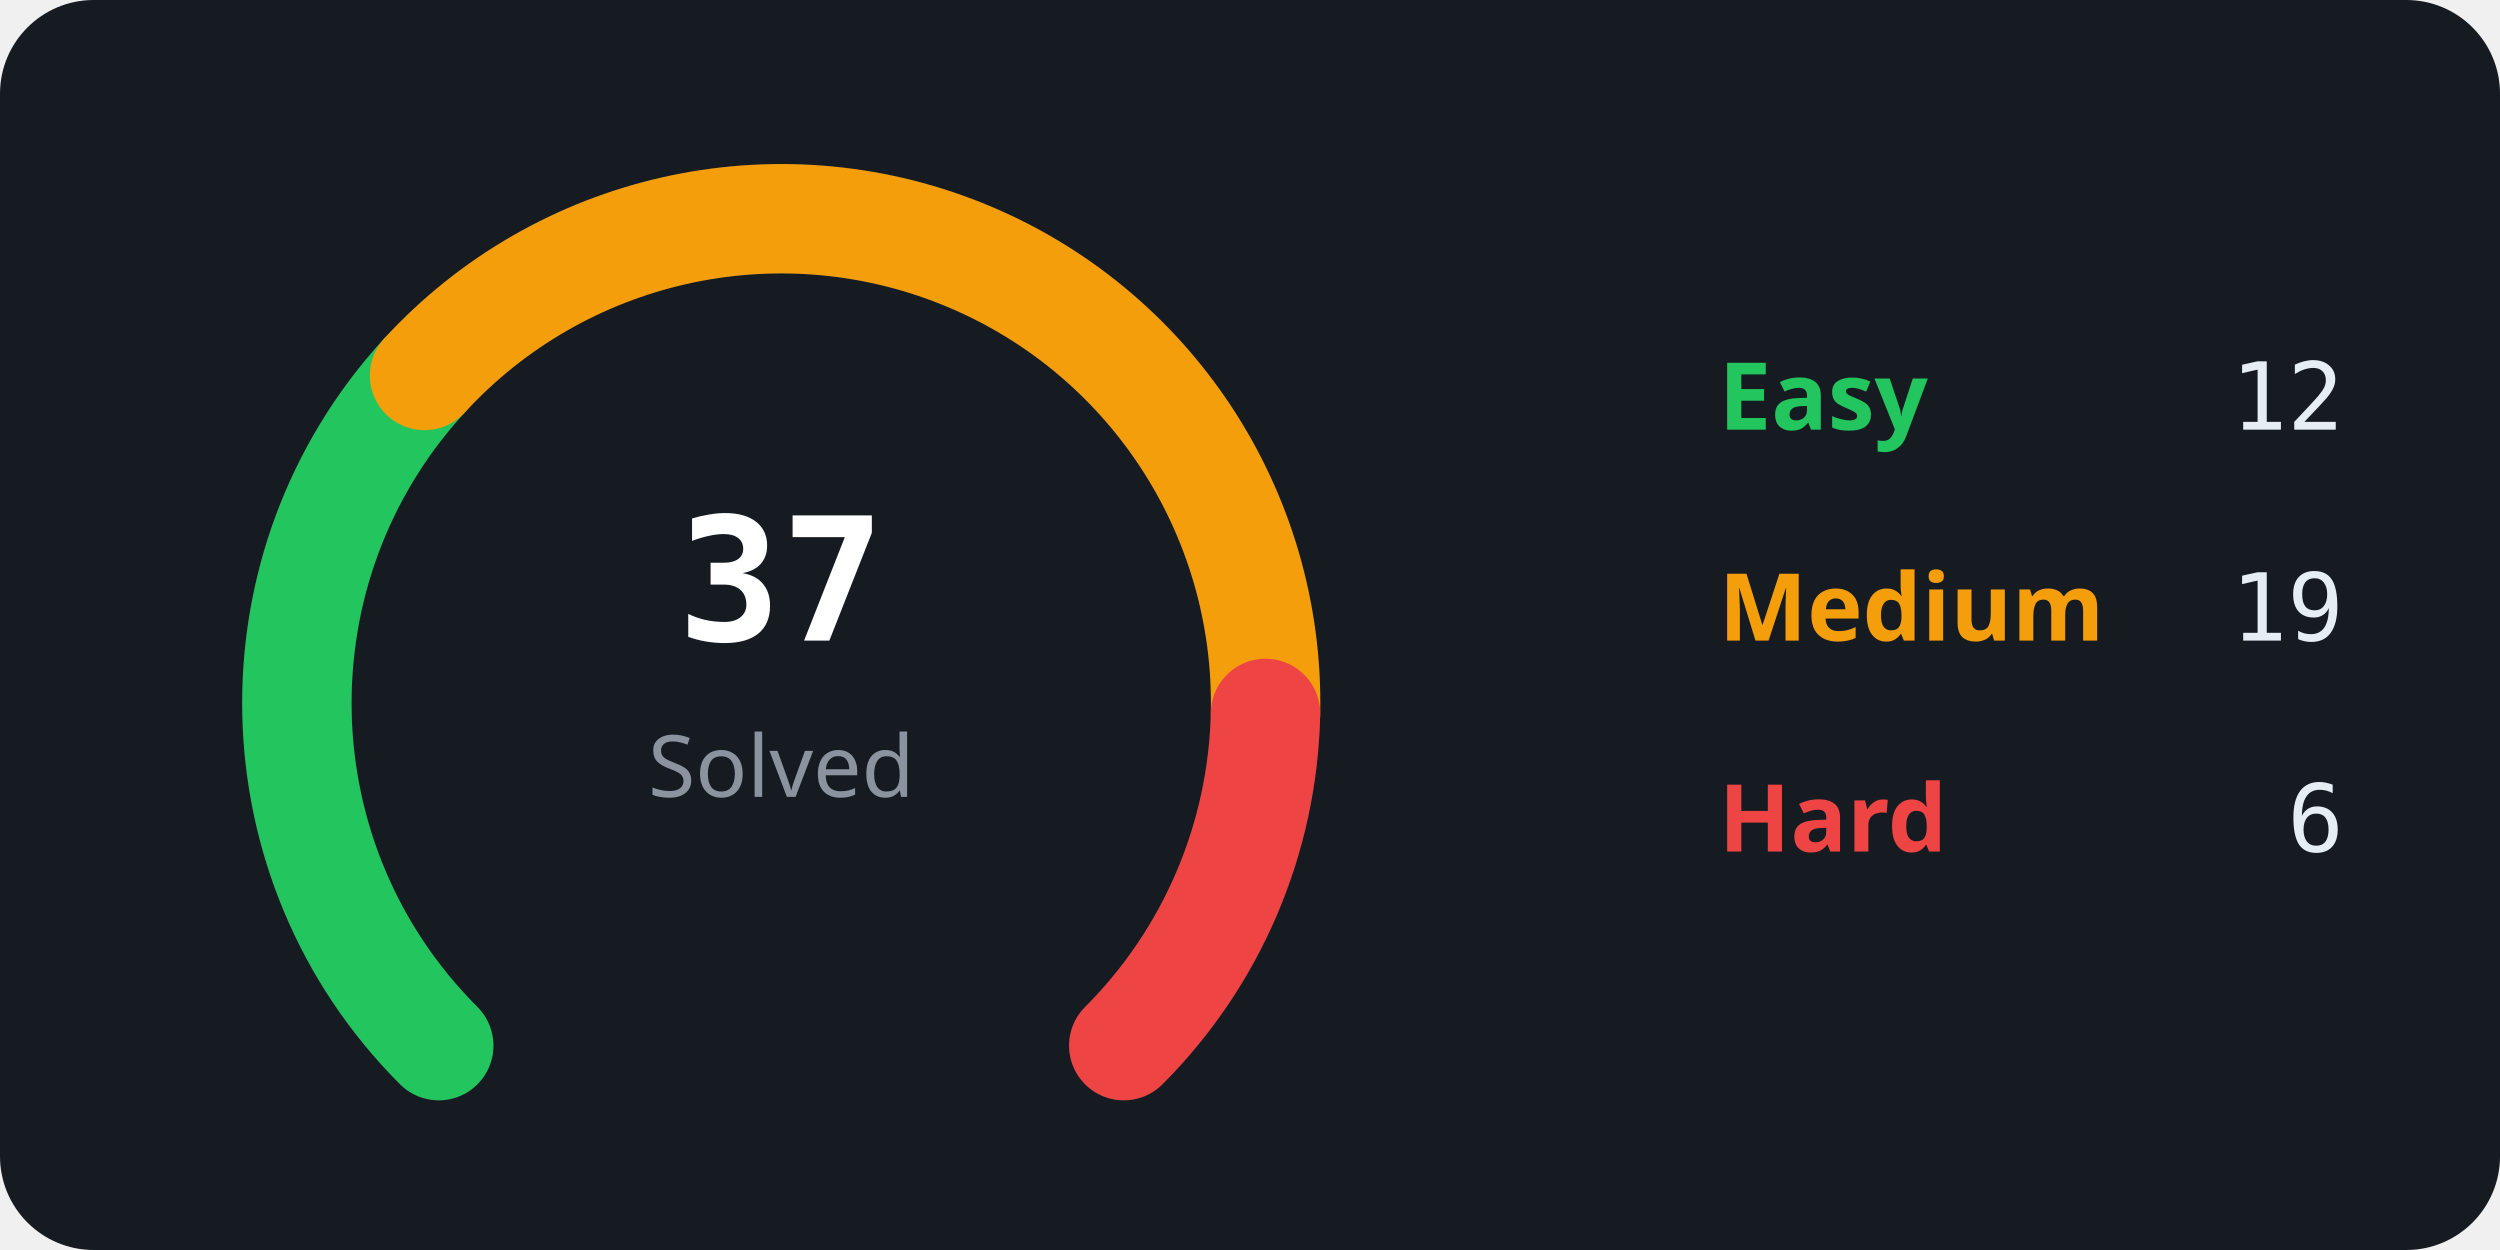
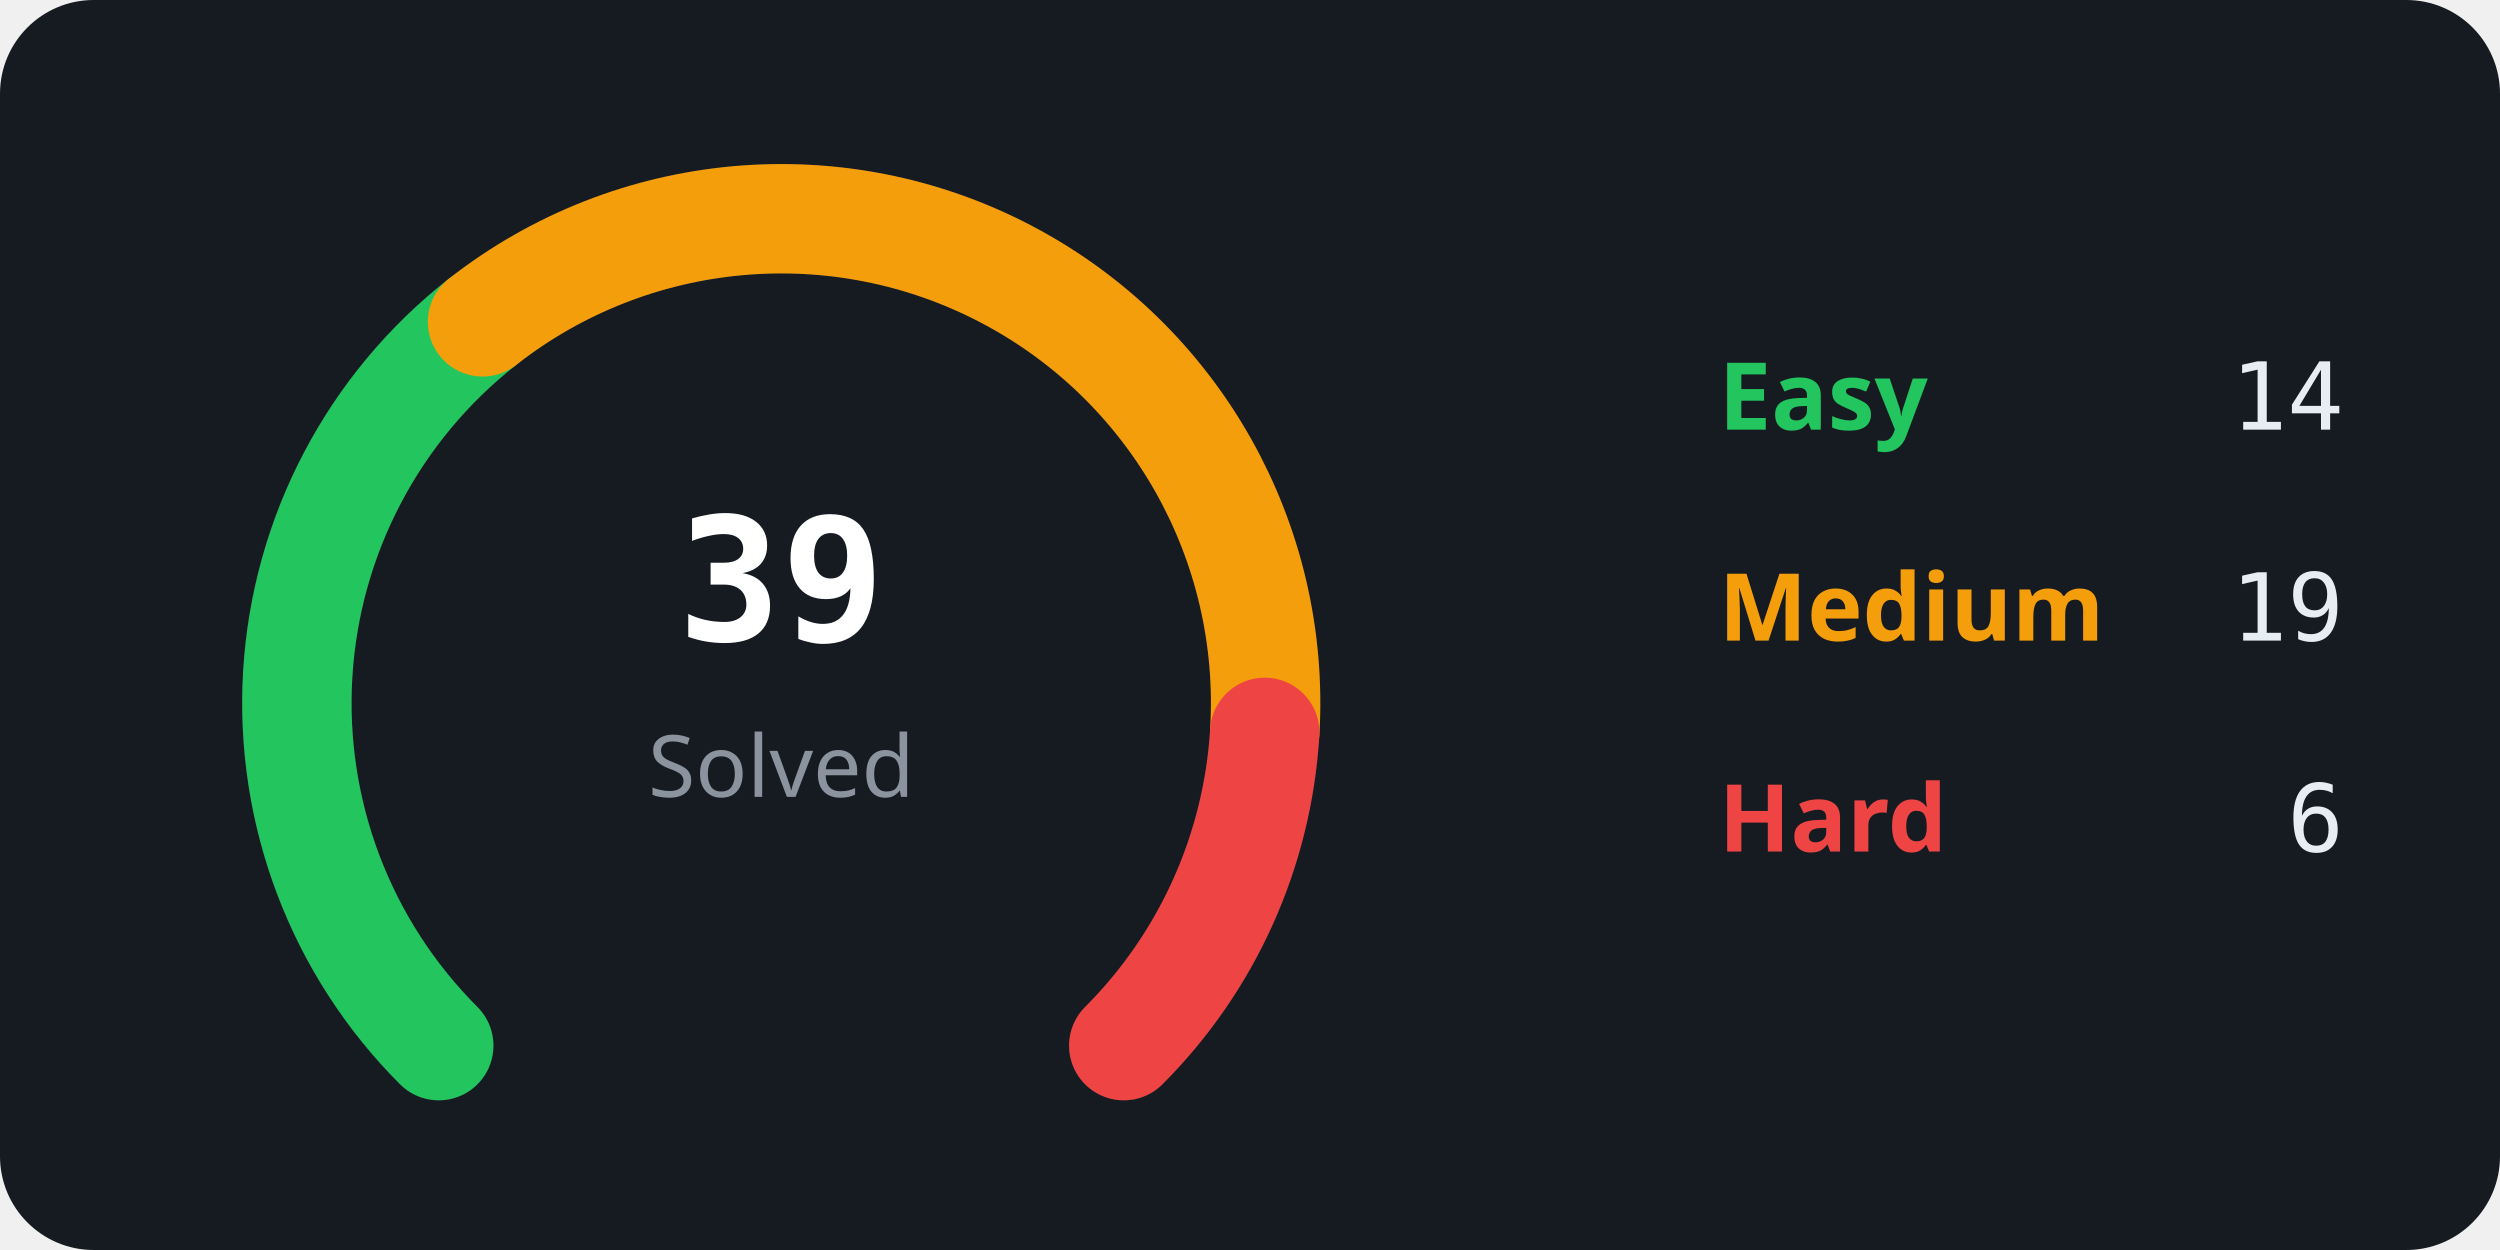
<svg xmlns="http://www.w3.org/2000/svg" width="320" height="160" viewBox="0 0 320 160">
  <rect width="320" height="160" rx="12" fill="#161b22" />
  <path d="M 56.159,133.841 A 62,62 0 1,1 143.841,133.841" stroke="#2d2d3d" stroke-width="14" fill="none" stroke-linecap="round" />
-   <path d="M 56.159,133.841 A 62,62 0 0,1 54.338,48.060" stroke="#22c55e" stroke-width="14" fill="none" stroke-linecap="round" />
-   <path d="M 54.338,48.060 A 62,62 0 0,1 161.986,91.316" stroke="#f59e0b" stroke-width="14" fill="none" stroke-linecap="round" />
-   <path d="M 161.986,91.316 A 62,62 0 0,1 143.841,133.841" stroke="#ef4444" stroke-width="14" fill="none" stroke-linecap="round" />
-   <text x="100" y="82" text-anchor="middle" fill="white" font-size="22" font-weight="bold" font-family="monospace">37</text>
+   <path d="M 56.159,133.841 A 62,62 0 0,1 61.763,41.195" stroke="#22c55e" stroke-width="14" fill="none" stroke-linecap="round" />
+   <path d="M 61.763,41.195 A 62,62 0 0,1 161.887,93.743" stroke="#f59e0b" stroke-width="14" fill="none" stroke-linecap="round" />
+   <path d="M 161.887,93.743 A 62,62 0 0,1 143.841,133.841" stroke="#ef4444" stroke-width="14" fill="none" stroke-linecap="round" />
+   <text x="100" y="82" text-anchor="middle" fill="white" font-size="22" font-weight="bold" font-family="monospace">39</text>
  <text x="100" y="102" text-anchor="middle" fill="#8b949e" font-size="11" font-family="sans-serif">Solved</text>
  <text x="220" y="55" fill="#22c55e" font-size="12" font-weight="bold" font-family="sans-serif">Easy</text>
-   <text x="300" y="55" fill="#e6edf3" font-size="12" font-family="monospace" text-anchor="end">12</text>
+   <text x="300" y="55" fill="#e6edf3" font-size="12" font-family="monospace" text-anchor="end">14</text>
  <text x="220" y="82" fill="#f59e0b" font-size="12" font-weight="bold" font-family="sans-serif">Medium</text>
  <text x="300" y="82" fill="#e6edf3" font-size="12" font-family="monospace" text-anchor="end">19</text>
  <text x="220" y="109" fill="#ef4444" font-size="12" font-weight="bold" font-family="sans-serif">Hard</text>
  <text x="300" y="109" fill="#e6edf3" font-size="12" font-family="monospace" text-anchor="end">6</text>
</svg>
